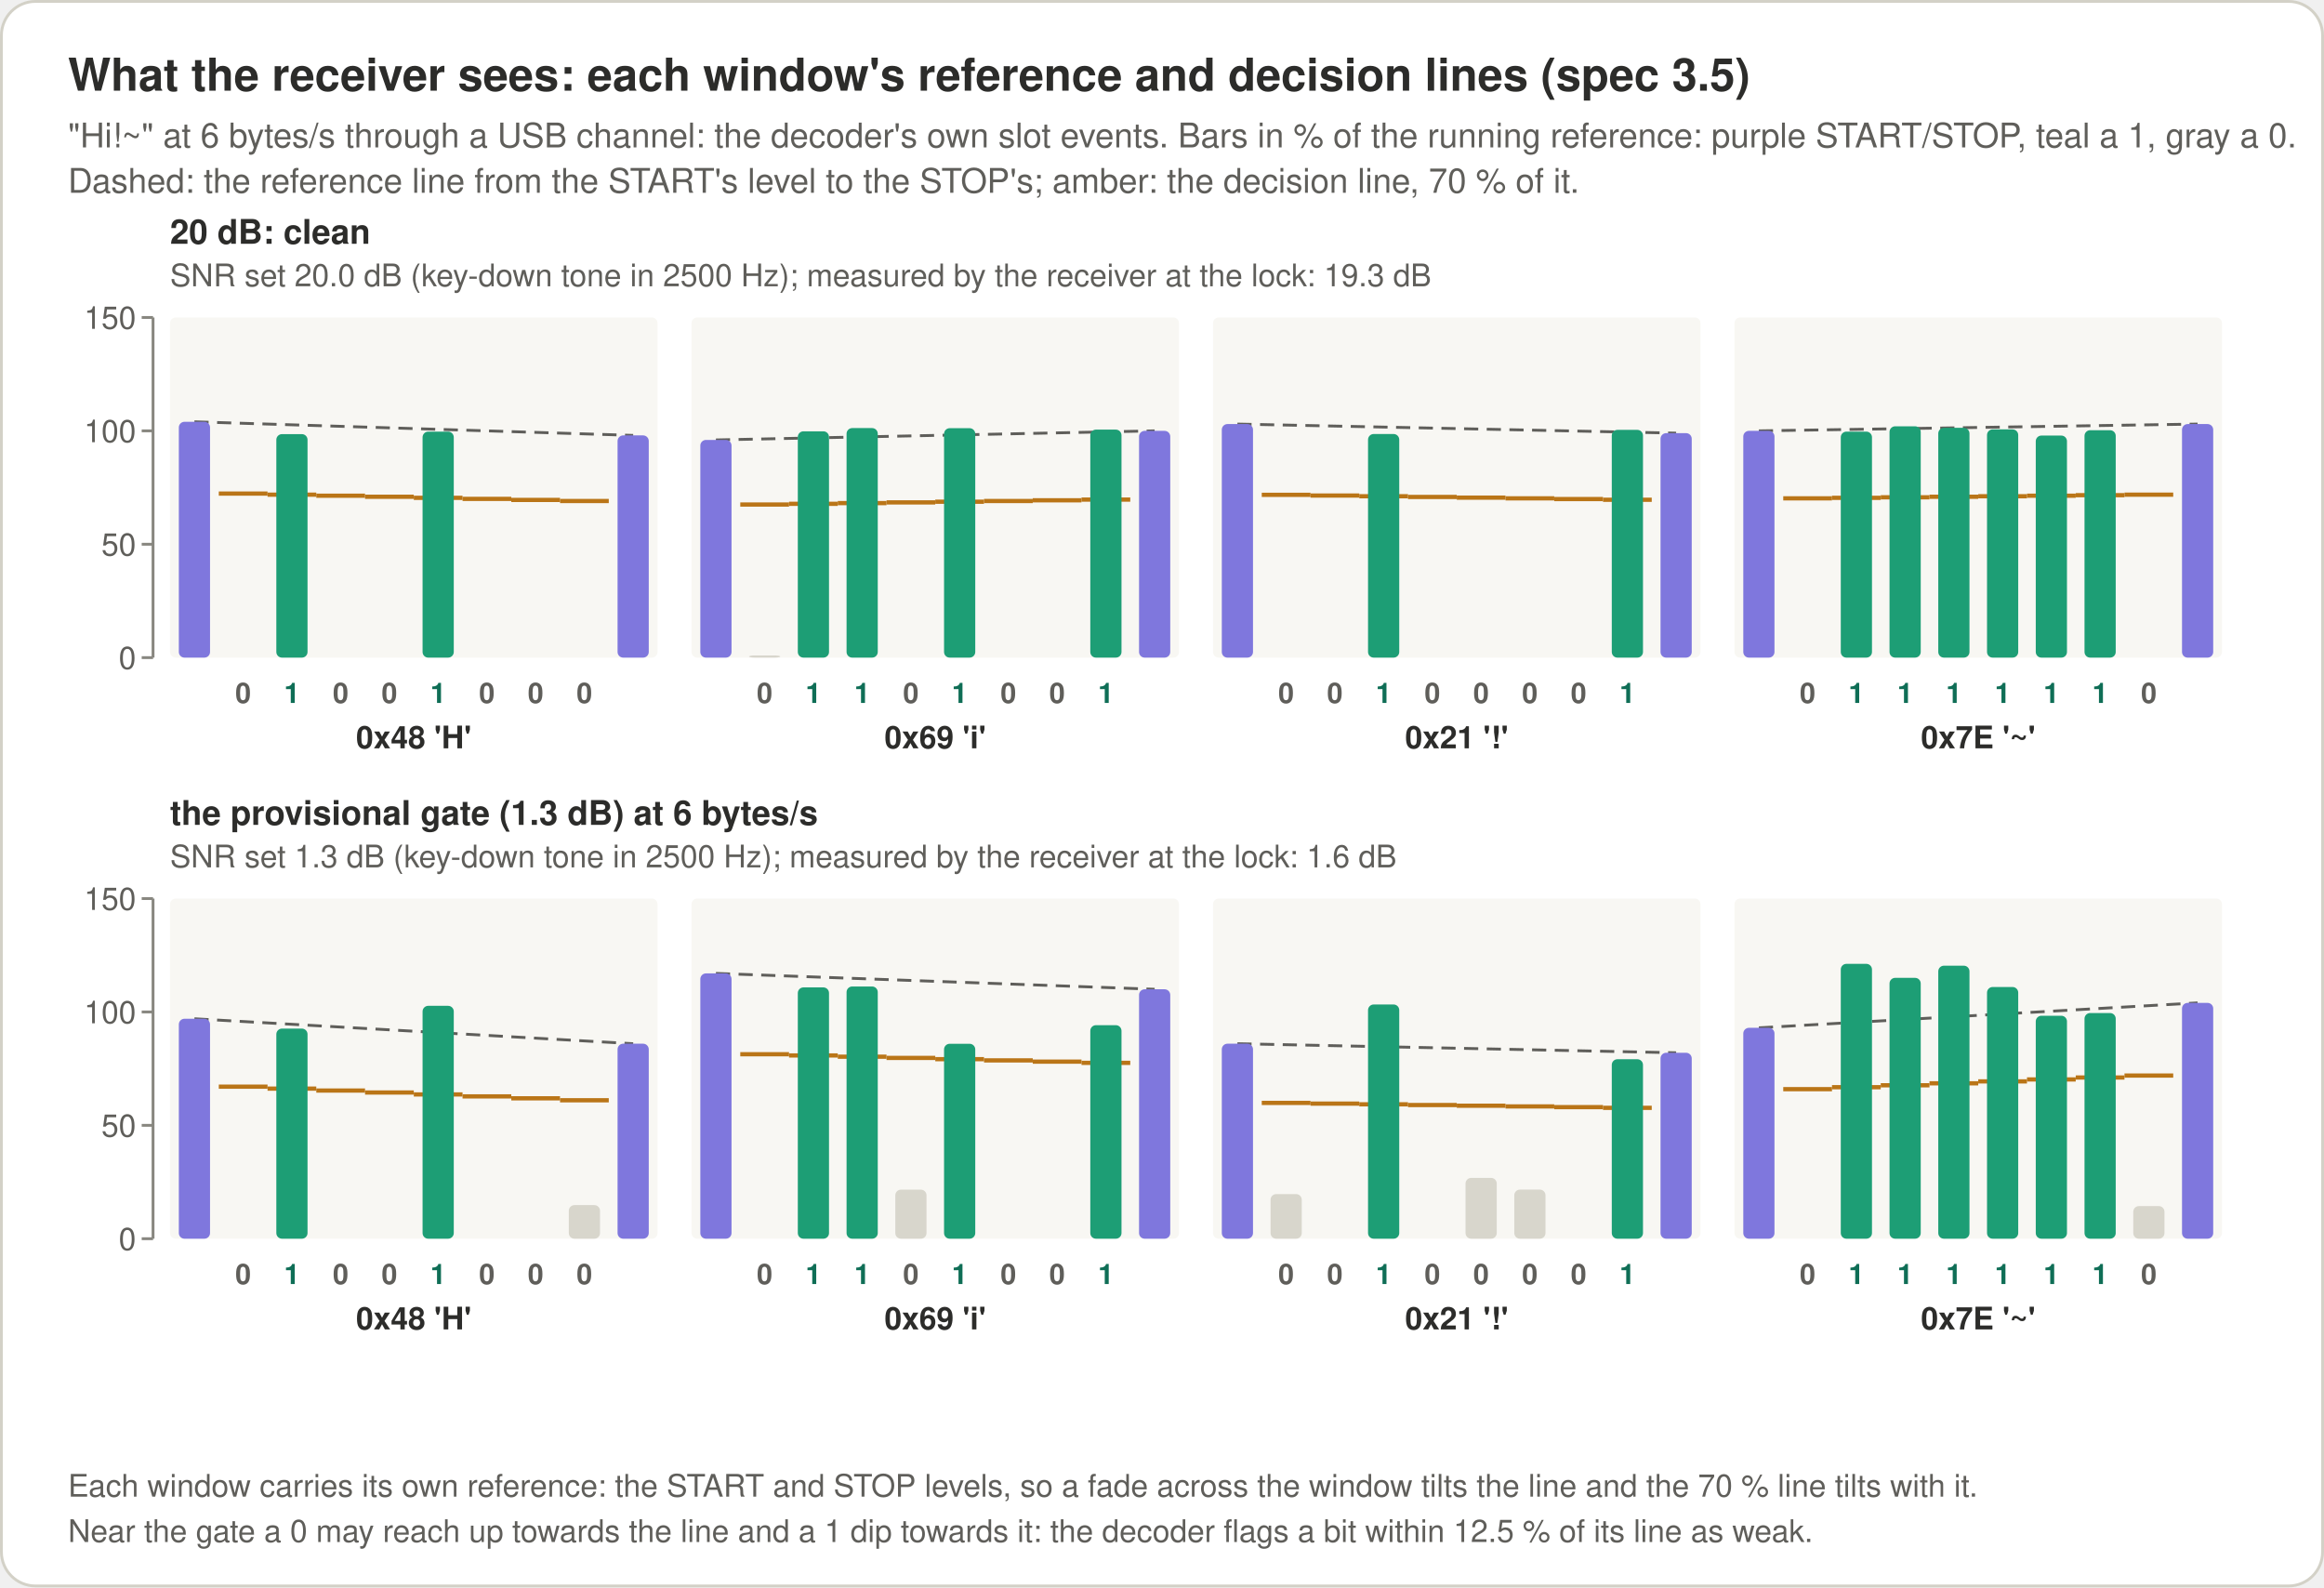
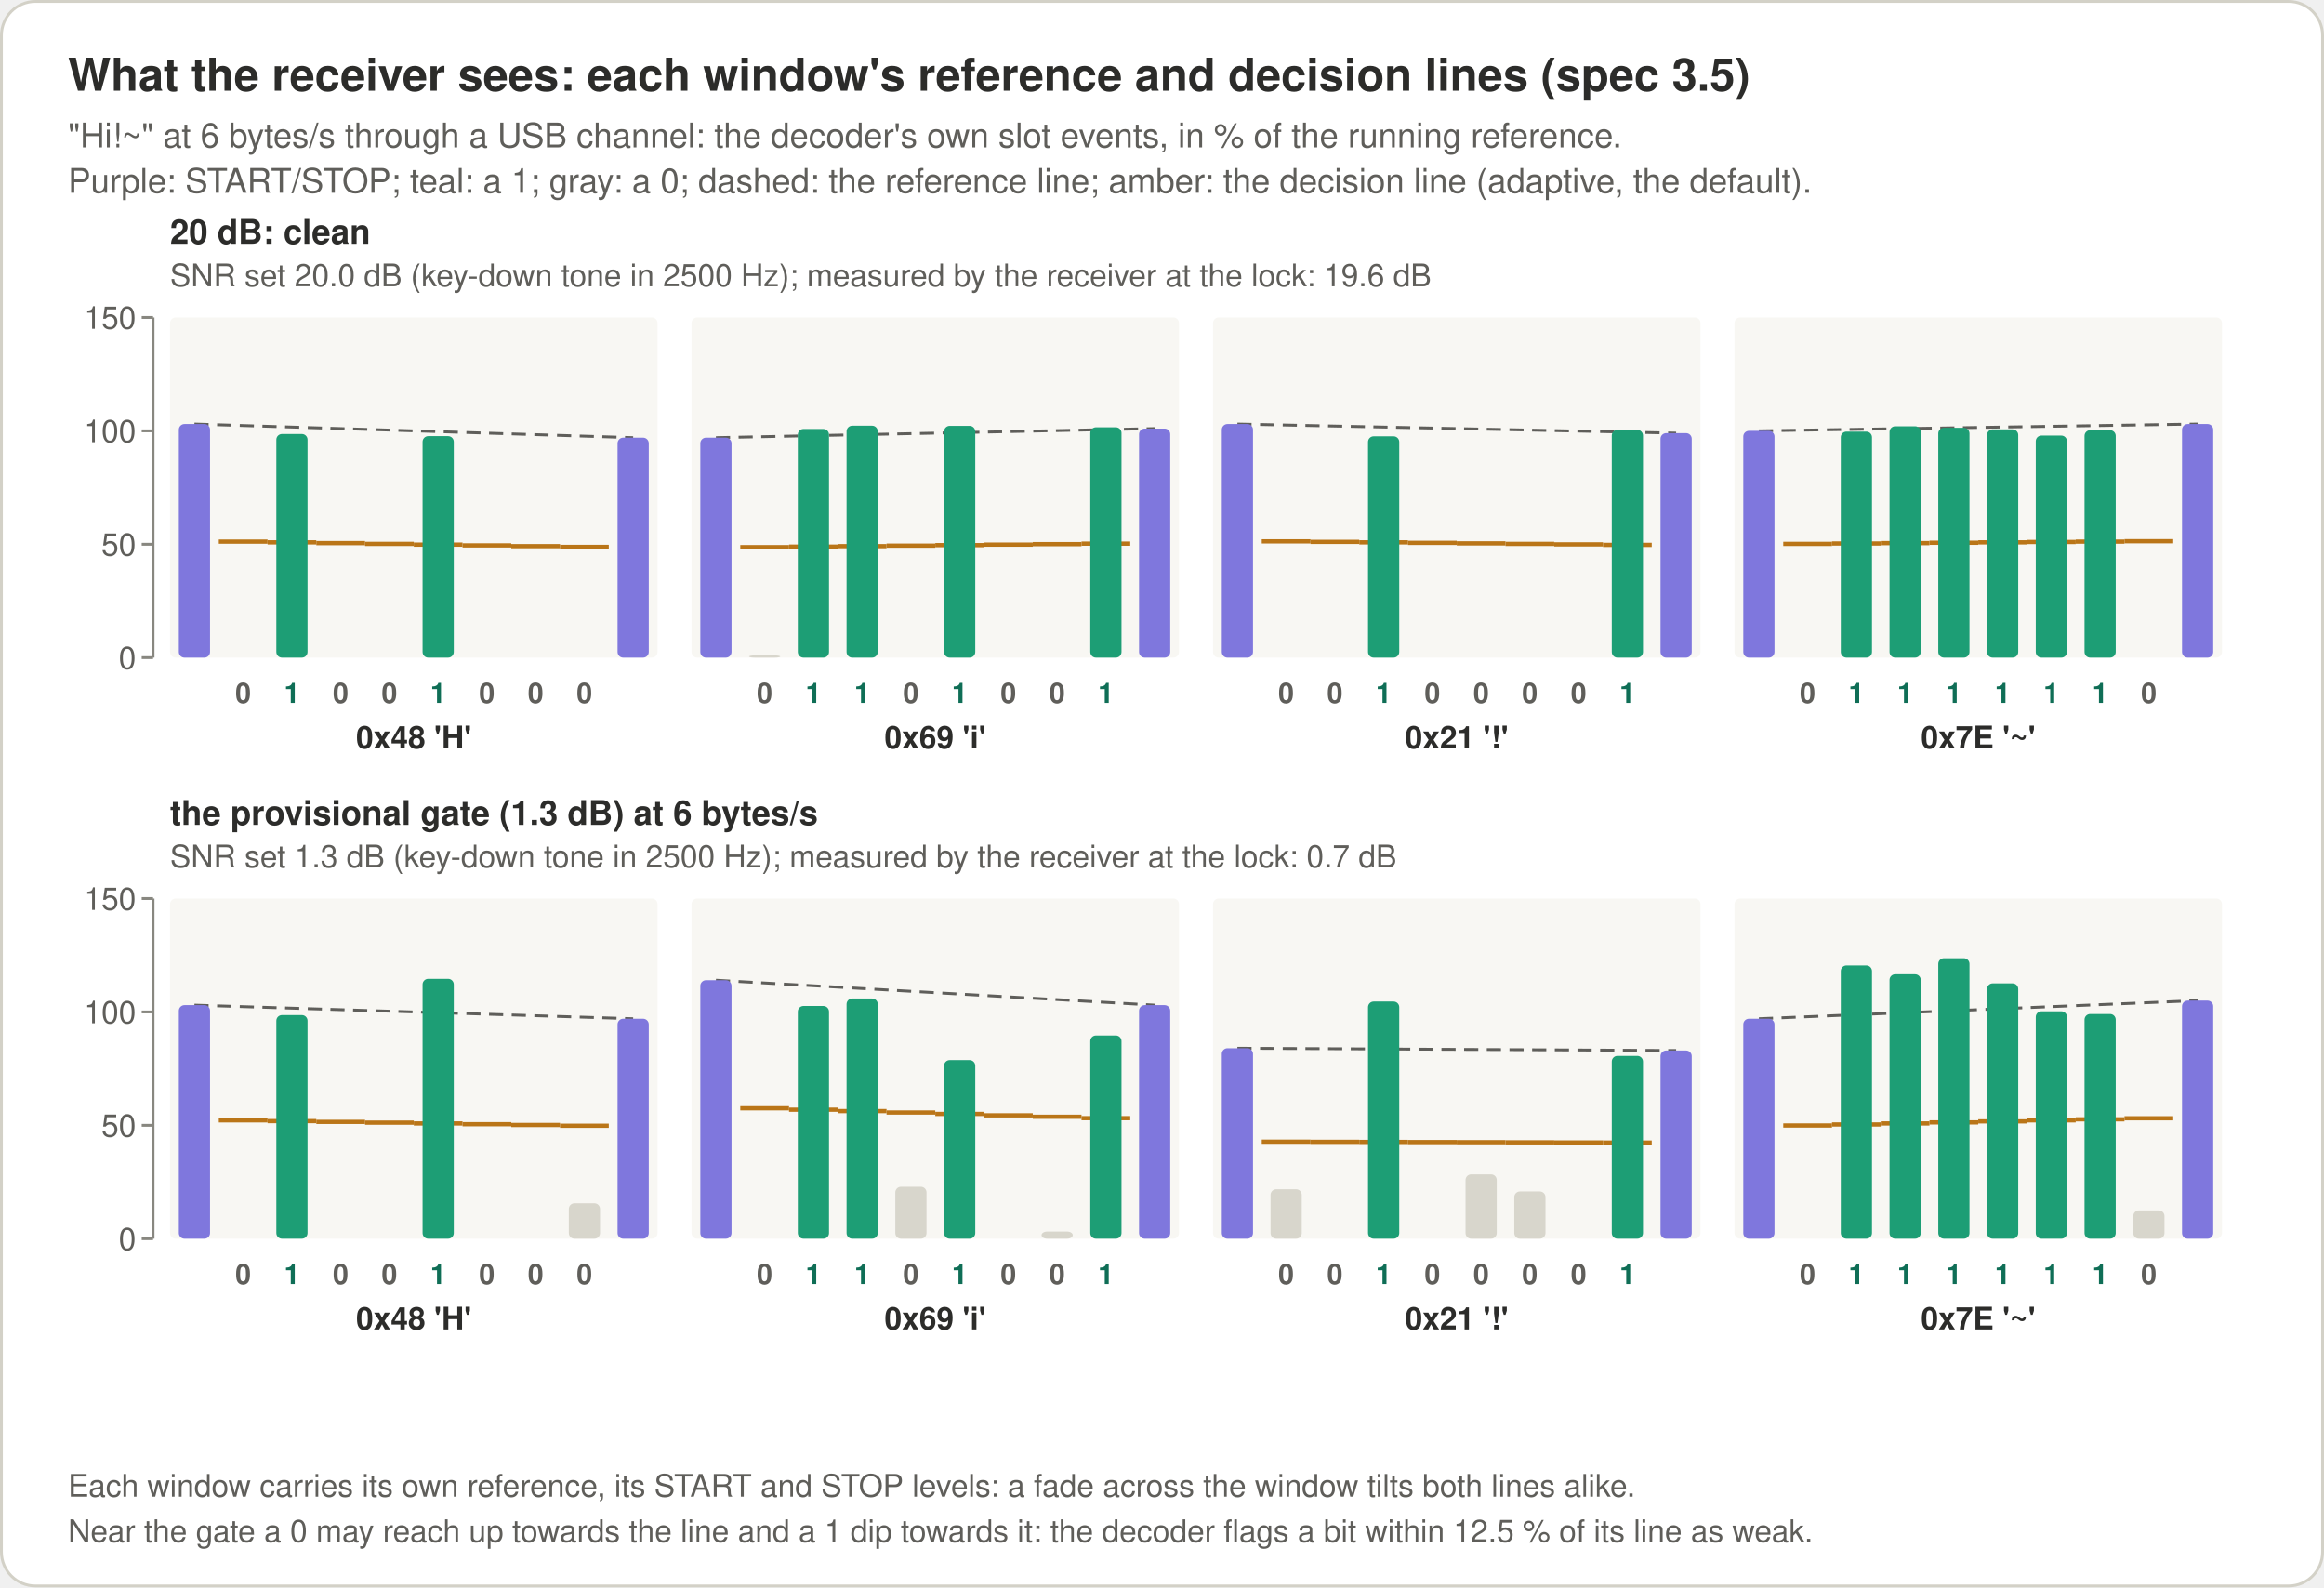
<svg xmlns="http://www.w3.org/2000/svg" width="820" height="560" viewBox="0 0 820 560" font-family="-apple-system, 'Segoe UI', Helvetica, Arial, sans-serif" role="img">
  <rect x="0.5" y="0.5" width="819" height="559" rx="12" fill="#FFFFFF" stroke="#D3D1C7" />
  <text x="24" y="32" font-size="16" fill="#2C2C2A" font-weight="bold">What the receiver sees: each window's reference and decision lines (spec 3.5)</text>
-   <text x="24" y="52" font-size="12" fill="#5F5E5A">"Hi!~" at 6 bytes/s through a USB channel: the decoder's own slot events. Bars in % of the running reference: purple START/STOP, teal a 1, gray a 0.</text>
-   <text x="24" y="68" font-size="12" fill="#5F5E5A">Dashed: the reference line from the START's level to the STOP's; amber: the decision line, 70 % of it.</text>
+   <text x="24" y="52" font-size="12" fill="#5F5E5A">"Hi!~" at 6 bytes/s through a USB channel: the decoder's own slot events, in % of the running reference.</text>
+   <text x="24" y="68" font-size="12" fill="#5F5E5A">Purple: START/STOP; teal: a 1; gray: a 0; dashed: the reference line; amber: the decision line (adaptive, the default).</text>
  <text x="60" y="86" font-size="12" fill="#2C2C2A" font-weight="bold">20 dB: clean</text>
-   <text x="60" y="101" font-size="11" fill="#5F5E5A">SNR set 20.0 dB (key-down tone in 2500 Hz); measured by the receiver at the lock: 19.3 dB</text>
+   <text x="60" y="101" font-size="11" fill="#5F5E5A">SNR set 20.0 dB (key-down tone in 2500 Hz); measured by the receiver at the lock: 19.6 dB</text>
  <line x1="54" y1="232" x2="54" y2="112" stroke="#888780" stroke-width="1" />
  <line x1="50" y1="232" x2="54" y2="232" stroke="#888780" stroke-width="1" />
  <text x="48" y="236" font-size="11" fill="#5F5E5A" text-anchor="end">0</text>
  <line x1="50" y1="192" x2="54" y2="192" stroke="#888780" stroke-width="1" />
  <text x="48" y="196" font-size="11" fill="#5F5E5A" text-anchor="end">50</text>
  <line x1="50" y1="152" x2="54" y2="152" stroke="#888780" stroke-width="1" />
  <text x="48" y="156" font-size="11" fill="#5F5E5A" text-anchor="end">100</text>
  <line x1="50" y1="112" x2="54" y2="112" stroke="#888780" stroke-width="1" />
  <text x="48" y="116" font-size="11" fill="#5F5E5A" text-anchor="end">150</text>
  <rect x="60" y="112" width="172" height="120" fill="#F8F7F3" rx="2" />
-   <line x1="68.6" y1="148.8" x2="223.4" y2="153.6" stroke="#5F5E5A" stroke-width="1" stroke-dasharray="5 3" />
-   <rect x="63.1" y="148.8" width="11.01" height="83.2" fill="#7F77DD" rx="2" />
-   <line x1="77.2" y1="174.13" x2="94.4" y2="174.13" stroke="#BA7517" stroke-width="1.5" />
+   <line x1="68.6" y1="149.6" x2="223.4" y2="154.4" stroke="#5F5E5A" stroke-width="1" stroke-dasharray="5 3" />
+   <rect x="63.1" y="149.6" width="11.01" height="82.4" fill="#7F77DD" rx="2" />
+   <line x1="77.2" y1="191.07" x2="94.4" y2="191.07" stroke="#BA7517" stroke-width="1.5" />
  <text x="85.8" y="248" font-size="10" fill="#5F5E5A" text-anchor="middle" font-weight="bold">0</text>
  <rect x="80.3" y="232" width="11.01" height="0" fill="#D8D6CC" rx="2" />
-   <line x1="94.4" y1="174.51" x2="111.6" y2="174.51" stroke="#BA7517" stroke-width="1.5" />
+   <line x1="94.4" y1="191.33" x2="111.6" y2="191.33" stroke="#BA7517" stroke-width="1.5" />
  <text x="103" y="248" font-size="10" fill="#0F6E56" text-anchor="middle" font-weight="bold">1</text>
-   <rect x="97.5" y="153.15" width="11.01" height="78.85" fill="#1D9E75" rx="2" />
-   <line x1="111.6" y1="174.88" x2="128.8" y2="174.88" stroke="#BA7517" stroke-width="1.5" />
+   <rect x="97.5" y="153.11" width="11.01" height="78.89" fill="#1D9E75" rx="2" />
+   <line x1="111.6" y1="191.6" x2="128.8" y2="191.6" stroke="#BA7517" stroke-width="1.5" />
  <text x="120.2" y="248" font-size="10" fill="#5F5E5A" text-anchor="middle" font-weight="bold">0</text>
  <rect x="114.7" y="232" width="11.01" height="0" fill="#D8D6CC" rx="2" />
-   <line x1="128.8" y1="175.25" x2="146" y2="175.25" stroke="#BA7517" stroke-width="1.5" />
+   <line x1="128.8" y1="191.87" x2="146" y2="191.87" stroke="#BA7517" stroke-width="1.5" />
  <text x="137.4" y="248" font-size="10" fill="#5F5E5A" text-anchor="middle" font-weight="bold">0</text>
  <rect x="131.9" y="232" width="11.01" height="0" fill="#D8D6CC" rx="2" />
-   <line x1="146" y1="175.63" x2="163.2" y2="175.63" stroke="#BA7517" stroke-width="1.5" />
+   <line x1="146" y1="192.13" x2="163.2" y2="192.13" stroke="#BA7517" stroke-width="1.5" />
  <text x="154.6" y="248" font-size="10" fill="#0F6E56" text-anchor="middle" font-weight="bold">1</text>
-   <rect x="149.1" y="152.27" width="11.01" height="79.73" fill="#1D9E75" rx="2" />
-   <line x1="163.2" y1="176" x2="180.4" y2="176" stroke="#BA7517" stroke-width="1.5" />
+   <rect x="149.1" y="153.86" width="11.01" height="78.14" fill="#1D9E75" rx="2" />
+   <line x1="163.2" y1="192.4" x2="180.4" y2="192.4" stroke="#BA7517" stroke-width="1.5" />
  <text x="171.8" y="248" font-size="10" fill="#5F5E5A" text-anchor="middle" font-weight="bold">0</text>
  <rect x="166.3" y="232" width="11.01" height="0" fill="#D8D6CC" rx="2" />
-   <line x1="180.4" y1="176.37" x2="197.6" y2="176.37" stroke="#BA7517" stroke-width="1.5" />
+   <line x1="180.4" y1="192.67" x2="197.6" y2="192.67" stroke="#BA7517" stroke-width="1.5" />
  <text x="189" y="248" font-size="10" fill="#5F5E5A" text-anchor="middle" font-weight="bold">0</text>
  <rect x="183.5" y="232" width="11.01" height="0" fill="#D8D6CC" rx="2" />
-   <line x1="197.6" y1="176.75" x2="214.8" y2="176.75" stroke="#BA7517" stroke-width="1.5" />
+   <line x1="197.6" y1="192.93" x2="214.8" y2="192.93" stroke="#BA7517" stroke-width="1.5" />
  <text x="206.2" y="248" font-size="10" fill="#5F5E5A" text-anchor="middle" font-weight="bold">0</text>
  <rect x="200.7" y="232" width="11.01" height="0" fill="#D8D6CC" rx="2" />
-   <rect x="217.9" y="153.6" width="11.01" height="78.4" fill="#7F77DD" rx="2" />
+   <rect x="217.9" y="154.4" width="11.01" height="77.6" fill="#7F77DD" rx="2" />
  <text x="146" y="264" font-size="11" fill="#2C2C2A" text-anchor="middle" font-weight="bold">0x48 'H'</text>
  <rect x="244" y="112" width="172" height="120" fill="#F8F7F3" rx="2" />
-   <line x1="252.6" y1="155.2" x2="407.4" y2="152" stroke="#5F5E5A" stroke-width="1" stroke-dasharray="5 3" />
-   <rect x="247.1" y="155.2" width="11.01" height="76.8" fill="#7F77DD" rx="2" />
-   <line x1="261.2" y1="177.99" x2="278.4" y2="177.99" stroke="#BA7517" stroke-width="1.5" />
+   <line x1="252.6" y1="154.4" x2="407.4" y2="151.2" stroke="#5F5E5A" stroke-width="1" stroke-dasharray="5 3" />
+   <rect x="247.1" y="154.4" width="11.01" height="77.6" fill="#7F77DD" rx="2" />
+   <line x1="261.2" y1="193.02" x2="278.4" y2="193.02" stroke="#BA7517" stroke-width="1.5" />
  <text x="269.8" y="248" font-size="10" fill="#5F5E5A" text-anchor="middle" font-weight="bold">0</text>
-   <rect x="264.3" y="231.23" width="11.01" height="0.77" fill="#D8D6CC" rx="2" />
-   <line x1="278.4" y1="177.74" x2="295.6" y2="177.74" stroke="#BA7517" stroke-width="1.5" />
+   <rect x="264.3" y="231.22" width="11.01" height="0.78" fill="#D8D6CC" rx="2" />
+   <line x1="278.4" y1="192.84" x2="295.6" y2="192.84" stroke="#BA7517" stroke-width="1.5" />
  <text x="287" y="248" font-size="10" fill="#0F6E56" text-anchor="middle" font-weight="bold">1</text>
-   <rect x="281.5" y="152.16" width="11.01" height="79.84" fill="#1D9E75" rx="2" />
-   <line x1="295.6" y1="177.49" x2="312.8" y2="177.49" stroke="#BA7517" stroke-width="1.5" />
+   <rect x="281.5" y="151.34" width="11.01" height="80.66" fill="#1D9E75" rx="2" />
+   <line x1="295.6" y1="192.67" x2="312.8" y2="192.67" stroke="#BA7517" stroke-width="1.5" />
  <text x="304.2" y="248" font-size="10" fill="#0F6E56" text-anchor="middle" font-weight="bold">1</text>
-   <rect x="298.7" y="151.02" width="11.01" height="80.98" fill="#1D9E75" rx="2" />
-   <line x1="312.8" y1="177.24" x2="330" y2="177.24" stroke="#BA7517" stroke-width="1.5" />
+   <rect x="298.7" y="150.19" width="11.01" height="81.81" fill="#1D9E75" rx="2" />
+   <line x1="312.8" y1="192.49" x2="330" y2="192.49" stroke="#BA7517" stroke-width="1.5" />
  <text x="321.4" y="248" font-size="10" fill="#5F5E5A" text-anchor="middle" font-weight="bold">0</text>
  <rect x="315.9" y="232" width="11.01" height="0" fill="#D8D6CC" rx="2" />
-   <line x1="330" y1="177" x2="347.2" y2="177" stroke="#BA7517" stroke-width="1.5" />
+   <line x1="330" y1="192.31" x2="347.2" y2="192.31" stroke="#BA7517" stroke-width="1.5" />
  <text x="338.6" y="248" font-size="10" fill="#0F6E56" text-anchor="middle" font-weight="bold">1</text>
-   <rect x="333.1" y="151.06" width="11.01" height="80.94" fill="#1D9E75" rx="2" />
-   <line x1="347.2" y1="176.75" x2="364.4" y2="176.75" stroke="#BA7517" stroke-width="1.5" />
+   <rect x="333.1" y="150.24" width="11.01" height="81.76" fill="#1D9E75" rx="2" />
+   <line x1="347.2" y1="192.13" x2="364.4" y2="192.13" stroke="#BA7517" stroke-width="1.5" />
  <text x="355.8" y="248" font-size="10" fill="#5F5E5A" text-anchor="middle" font-weight="bold">0</text>
  <rect x="350.3" y="232" width="11.01" height="0" fill="#D8D6CC" rx="2" />
-   <line x1="364.4" y1="176.5" x2="381.6" y2="176.5" stroke="#BA7517" stroke-width="1.5" />
+   <line x1="364.4" y1="191.96" x2="381.6" y2="191.96" stroke="#BA7517" stroke-width="1.5" />
  <text x="373" y="248" font-size="10" fill="#5F5E5A" text-anchor="middle" font-weight="bold">0</text>
  <rect x="367.5" y="232" width="11.01" height="0" fill="#D8D6CC" rx="2" />
-   <line x1="381.6" y1="176.25" x2="398.8" y2="176.25" stroke="#BA7517" stroke-width="1.5" />
+   <line x1="381.6" y1="191.78" x2="398.8" y2="191.78" stroke="#BA7517" stroke-width="1.5" />
  <text x="390.2" y="248" font-size="10" fill="#0F6E56" text-anchor="middle" font-weight="bold">1</text>
-   <rect x="384.7" y="151.56" width="11.01" height="80.44" fill="#1D9E75" rx="2" />
-   <rect x="401.9" y="152" width="11.01" height="80" fill="#7F77DD" rx="2" />
+   <rect x="384.7" y="150.75" width="11.01" height="81.25" fill="#1D9E75" rx="2" />
+   <rect x="401.9" y="151.2" width="11.01" height="80.8" fill="#7F77DD" rx="2" />
  <text x="330" y="264" font-size="11" fill="#2C2C2A" text-anchor="middle" font-weight="bold">0x69 'i'</text>
  <rect x="428" y="112" width="172" height="120" fill="#F8F7F3" rx="2" />
  <line x1="436.6" y1="149.6" x2="591.4" y2="152.8" stroke="#5F5E5A" stroke-width="1" stroke-dasharray="5 3" />
  <rect x="431.1" y="149.6" width="11.01" height="82.4" fill="#7F77DD" rx="2" />
-   <line x1="445.2" y1="174.57" x2="462.4" y2="174.57" stroke="#BA7517" stroke-width="1.5" />
+   <line x1="445.2" y1="190.98" x2="462.4" y2="190.98" stroke="#BA7517" stroke-width="1.5" />
  <text x="453.8" y="248" font-size="10" fill="#5F5E5A" text-anchor="middle" font-weight="bold">0</text>
  <rect x="448.3" y="232" width="11.01" height="0" fill="#D8D6CC" rx="2" />
-   <line x1="462.4" y1="174.82" x2="479.6" y2="174.82" stroke="#BA7517" stroke-width="1.5" />
+   <line x1="462.4" y1="191.16" x2="479.6" y2="191.16" stroke="#BA7517" stroke-width="1.5" />
  <text x="471" y="248" font-size="10" fill="#5F5E5A" text-anchor="middle" font-weight="bold">0</text>
  <rect x="465.5" y="232" width="11.01" height="0" fill="#D8D6CC" rx="2" />
-   <line x1="479.6" y1="175.07" x2="496.8" y2="175.07" stroke="#BA7517" stroke-width="1.5" />
+   <line x1="479.6" y1="191.33" x2="496.8" y2="191.33" stroke="#BA7517" stroke-width="1.5" />
  <text x="488.2" y="248" font-size="10" fill="#0F6E56" text-anchor="middle" font-weight="bold">1</text>
-   <rect x="482.7" y="153.11" width="11.01" height="78.89" fill="#1D9E75" rx="2" />
-   <line x1="496.8" y1="175.32" x2="514" y2="175.32" stroke="#BA7517" stroke-width="1.5" />
+   <rect x="482.7" y="153.92" width="11.01" height="78.08" fill="#1D9E75" rx="2" />
+   <line x1="496.8" y1="191.51" x2="514" y2="191.51" stroke="#BA7517" stroke-width="1.5" />
  <text x="505.4" y="248" font-size="10" fill="#5F5E5A" text-anchor="middle" font-weight="bold">0</text>
  <rect x="499.9" y="232" width="11.01" height="0" fill="#D8D6CC" rx="2" />
-   <line x1="514" y1="175.56" x2="531.2" y2="175.56" stroke="#BA7517" stroke-width="1.5" />
+   <line x1="514" y1="191.69" x2="531.2" y2="191.69" stroke="#BA7517" stroke-width="1.5" />
  <text x="522.6" y="248" font-size="10" fill="#5F5E5A" text-anchor="middle" font-weight="bold">0</text>
  <rect x="517.1" y="232" width="11.01" height="0" fill="#D8D6CC" rx="2" />
-   <line x1="531.2" y1="175.81" x2="548.4" y2="175.81" stroke="#BA7517" stroke-width="1.5" />
+   <line x1="531.2" y1="191.87" x2="548.4" y2="191.87" stroke="#BA7517" stroke-width="1.5" />
  <text x="539.8" y="248" font-size="10" fill="#5F5E5A" text-anchor="middle" font-weight="bold">0</text>
  <rect x="534.3" y="232" width="11.01" height="0" fill="#D8D6CC" rx="2" />
-   <line x1="548.4" y1="176.06" x2="565.6" y2="176.06" stroke="#BA7517" stroke-width="1.5" />
+   <line x1="548.4" y1="192.04" x2="565.6" y2="192.04" stroke="#BA7517" stroke-width="1.5" />
  <text x="557" y="248" font-size="10" fill="#5F5E5A" text-anchor="middle" font-weight="bold">0</text>
  <rect x="551.5" y="232" width="11.01" height="0" fill="#D8D6CC" rx="2" />
-   <line x1="565.6" y1="176.31" x2="582.8" y2="176.31" stroke="#BA7517" stroke-width="1.5" />
+   <line x1="565.6" y1="192.22" x2="582.8" y2="192.22" stroke="#BA7517" stroke-width="1.5" />
  <text x="574.2" y="248" font-size="10" fill="#0F6E56" text-anchor="middle" font-weight="bold">1</text>
  <rect x="568.7" y="151.65" width="11.01" height="80.35" fill="#1D9E75" rx="2" />
  <rect x="585.9" y="152.8" width="11.01" height="79.2" fill="#7F77DD" rx="2" />
  <text x="514" y="264" font-size="11" fill="#2C2C2A" text-anchor="middle" font-weight="bold">0x21 '!'</text>
  <rect x="612" y="112" width="172" height="120" fill="#F8F7F3" rx="2" />
  <line x1="620.6" y1="152" x2="775.4" y2="149.6" stroke="#5F5E5A" stroke-width="1" stroke-dasharray="5 3" />
  <rect x="615.1" y="152" width="11.01" height="80" fill="#7F77DD" rx="2" />
-   <line x1="629.2" y1="175.81" x2="646.4" y2="175.81" stroke="#BA7517" stroke-width="1.5" />
+   <line x1="629.2" y1="191.87" x2="646.4" y2="191.87" stroke="#BA7517" stroke-width="1.5" />
  <text x="637.8" y="248" font-size="10" fill="#5F5E5A" text-anchor="middle" font-weight="bold">0</text>
  <rect x="632.3" y="232" width="11.01" height="0" fill="#D8D6CC" rx="2" />
-   <line x1="646.4" y1="175.63" x2="663.6" y2="175.63" stroke="#BA7517" stroke-width="1.5" />
+   <line x1="646.4" y1="191.73" x2="663.6" y2="191.73" stroke="#BA7517" stroke-width="1.5" />
  <text x="655" y="248" font-size="10" fill="#0F6E56" text-anchor="middle" font-weight="bold">1</text>
  <rect x="649.5" y="152.27" width="11.01" height="79.73" fill="#1D9E75" rx="2" />
-   <line x1="663.6" y1="175.44" x2="680.8" y2="175.44" stroke="#BA7517" stroke-width="1.5" />
+   <line x1="663.6" y1="191.6" x2="680.8" y2="191.6" stroke="#BA7517" stroke-width="1.5" />
  <text x="672.2" y="248" font-size="10" fill="#0F6E56" text-anchor="middle" font-weight="bold">1</text>
  <rect x="666.7" y="150.39" width="11.01" height="81.61" fill="#1D9E75" rx="2" />
-   <line x1="680.8" y1="175.25" x2="698" y2="175.25" stroke="#BA7517" stroke-width="1.5" />
+   <line x1="680.8" y1="191.47" x2="698" y2="191.47" stroke="#BA7517" stroke-width="1.5" />
  <text x="689.4" y="248" font-size="10" fill="#0F6E56" text-anchor="middle" font-weight="bold">1</text>
  <rect x="683.9" y="150.93" width="11.01" height="81.07" fill="#1D9E75" rx="2" />
-   <line x1="698" y1="175.07" x2="715.2" y2="175.07" stroke="#BA7517" stroke-width="1.5" />
+   <line x1="698" y1="191.33" x2="715.2" y2="191.33" stroke="#BA7517" stroke-width="1.5" />
  <text x="706.6" y="248" font-size="10" fill="#0F6E56" text-anchor="middle" font-weight="bold">1</text>
  <rect x="701.1" y="151.48" width="11.01" height="80.52" fill="#1D9E75" rx="2" />
-   <line x1="715.2" y1="174.88" x2="732.4" y2="174.88" stroke="#BA7517" stroke-width="1.5" />
+   <line x1="715.2" y1="191.2" x2="732.4" y2="191.2" stroke="#BA7517" stroke-width="1.5" />
  <text x="723.8" y="248" font-size="10" fill="#0F6E56" text-anchor="middle" font-weight="bold">1</text>
  <rect x="718.3" y="153.66" width="11.01" height="78.34" fill="#1D9E75" rx="2" />
-   <line x1="732.4" y1="174.69" x2="749.6" y2="174.69" stroke="#BA7517" stroke-width="1.5" />
+   <line x1="732.4" y1="191.07" x2="749.6" y2="191.07" stroke="#BA7517" stroke-width="1.5" />
  <text x="741" y="248" font-size="10" fill="#0F6E56" text-anchor="middle" font-weight="bold">1</text>
  <rect x="735.5" y="151.77" width="11.01" height="80.23" fill="#1D9E75" rx="2" />
-   <line x1="749.6" y1="174.51" x2="766.8" y2="174.51" stroke="#BA7517" stroke-width="1.5" />
+   <line x1="749.6" y1="190.93" x2="766.8" y2="190.93" stroke="#BA7517" stroke-width="1.5" />
  <text x="758.2" y="248" font-size="10" fill="#5F5E5A" text-anchor="middle" font-weight="bold">0</text>
  <rect x="752.7" y="232" width="11.01" height="0" fill="#D8D6CC" rx="2" />
  <rect x="769.9" y="149.6" width="11.01" height="82.4" fill="#7F77DD" rx="2" />
  <text x="698" y="264" font-size="11" fill="#2C2C2A" text-anchor="middle" font-weight="bold">0x7E '~'</text>
  <text x="60" y="291" font-size="12" fill="#2C2C2A" font-weight="bold">the provisional gate (1.3 dB) at 6 bytes/s</text>
-   <text x="60" y="306" font-size="11" fill="#5F5E5A">SNR set 1.3 dB (key-down tone in 2500 Hz); measured by the receiver at the lock: 1.6 dB</text>
+   <text x="60" y="306" font-size="11" fill="#5F5E5A">SNR set 1.3 dB (key-down tone in 2500 Hz); measured by the receiver at the lock: 0.7 dB</text>
  <line x1="54" y1="437" x2="54" y2="317" stroke="#888780" stroke-width="1" />
  <line x1="50" y1="437" x2="54" y2="437" stroke="#888780" stroke-width="1" />
  <text x="48" y="441" font-size="11" fill="#5F5E5A" text-anchor="end">0</text>
  <line x1="50" y1="397" x2="54" y2="397" stroke="#888780" stroke-width="1" />
  <text x="48" y="401" font-size="11" fill="#5F5E5A" text-anchor="end">50</text>
  <line x1="50" y1="357" x2="54" y2="357" stroke="#888780" stroke-width="1" />
  <text x="48" y="361" font-size="11" fill="#5F5E5A" text-anchor="end">100</text>
  <line x1="50" y1="317" x2="54" y2="317" stroke="#888780" stroke-width="1" />
  <text x="48" y="321" font-size="11" fill="#5F5E5A" text-anchor="end">150</text>
  <rect x="60" y="317" width="172" height="120" fill="#F8F7F3" rx="2" />
-   <line x1="68.6" y1="359.4" x2="223.4" y2="368.2" stroke="#5F5E5A" stroke-width="1" stroke-dasharray="5 3" />
-   <rect x="63.1" y="359.4" width="11.01" height="77.6" fill="#7F77DD" rx="2" />
-   <line x1="77.2" y1="383.36" x2="94.4" y2="383.36" stroke="#BA7517" stroke-width="1.5" />
+   <line x1="68.6" y1="354.6" x2="223.4" y2="359.4" stroke="#5F5E5A" stroke-width="1" stroke-dasharray="5 3" />
+   <rect x="63.1" y="354.6" width="11.01" height="82.4" fill="#7F77DD" rx="2" />
+   <line x1="77.2" y1="395.25" x2="94.4" y2="395.25" stroke="#BA7517" stroke-width="1.5" />
  <text x="85.8" y="453" font-size="10" fill="#5F5E5A" text-anchor="middle" font-weight="bold">0</text>
  <rect x="80.3" y="437" width="11.01" height="0" fill="#D8D6CC" rx="2" />
-   <line x1="94.4" y1="384.05" x2="111.6" y2="384.05" stroke="#BA7517" stroke-width="1.5" />
+   <line x1="94.4" y1="395.52" x2="111.6" y2="395.52" stroke="#BA7517" stroke-width="1.5" />
  <text x="103" y="453" font-size="10" fill="#0F6E56" text-anchor="middle" font-weight="bold">1</text>
-   <rect x="97.5" y="362.87" width="11.01" height="74.13" fill="#1D9E75" rx="2" />
-   <line x1="111.6" y1="384.73" x2="128.8" y2="384.73" stroke="#BA7517" stroke-width="1.5" />
+   <rect x="97.5" y="358.11" width="11.01" height="78.89" fill="#1D9E75" rx="2" />
+   <line x1="111.6" y1="395.79" x2="128.8" y2="395.79" stroke="#BA7517" stroke-width="1.5" />
  <text x="120.2" y="453" font-size="10" fill="#5F5E5A" text-anchor="middle" font-weight="bold">0</text>
  <rect x="114.7" y="437" width="11.01" height="0" fill="#D8D6CC" rx="2" />
-   <line x1="128.8" y1="385.42" x2="146" y2="385.42" stroke="#BA7517" stroke-width="1.5" />
+   <line x1="128.8" y1="396.06" x2="146" y2="396.06" stroke="#BA7517" stroke-width="1.5" />
  <text x="137.4" y="453" font-size="10" fill="#5F5E5A" text-anchor="middle" font-weight="bold">0</text>
  <rect x="131.9" y="437" width="11.01" height="0" fill="#D8D6CC" rx="2" />
-   <line x1="146" y1="386.1" x2="163.2" y2="386.1" stroke="#BA7517" stroke-width="1.5" />
+   <line x1="146" y1="396.34" x2="163.2" y2="396.34" stroke="#BA7517" stroke-width="1.5" />
  <text x="154.6" y="453" font-size="10" fill="#0F6E56" text-anchor="middle" font-weight="bold">1</text>
-   <rect x="149.1" y="354.84" width="11.01" height="82.16" fill="#1D9E75" rx="2" />
-   <line x1="163.2" y1="386.79" x2="180.4" y2="386.79" stroke="#BA7517" stroke-width="1.5" />
+   <rect x="149.1" y="345.31" width="11.01" height="91.69" fill="#1D9E75" rx="2" />
+   <line x1="163.2" y1="396.61" x2="180.4" y2="396.61" stroke="#BA7517" stroke-width="1.5" />
  <text x="171.8" y="453" font-size="10" fill="#5F5E5A" text-anchor="middle" font-weight="bold">0</text>
  <rect x="166.3" y="437" width="11.01" height="0" fill="#D8D6CC" rx="2" />
-   <line x1="180.4" y1="387.47" x2="197.6" y2="387.47" stroke="#BA7517" stroke-width="1.5" />
+   <line x1="180.4" y1="396.88" x2="197.6" y2="396.88" stroke="#BA7517" stroke-width="1.5" />
  <text x="189" y="453" font-size="10" fill="#5F5E5A" text-anchor="middle" font-weight="bold">0</text>
  <rect x="183.5" y="437" width="11.01" height="0" fill="#D8D6CC" rx="2" />
-   <line x1="197.6" y1="388.16" x2="214.8" y2="388.16" stroke="#BA7517" stroke-width="1.5" />
+   <line x1="197.6" y1="397.15" x2="214.8" y2="397.15" stroke="#BA7517" stroke-width="1.5" />
  <text x="206.2" y="453" font-size="10" fill="#5F5E5A" text-anchor="middle" font-weight="bold">0</text>
-   <rect x="200.7" y="425.14" width="11.01" height="11.86" fill="#D8D6CC" rx="2" />
-   <rect x="217.9" y="368.2" width="11.01" height="68.8" fill="#7F77DD" rx="2" />
+   <rect x="200.7" y="424.5" width="11.01" height="12.5" fill="#D8D6CC" rx="2" />
+   <rect x="217.9" y="359.4" width="11.01" height="77.6" fill="#7F77DD" rx="2" />
  <text x="146" y="469" font-size="11" fill="#2C2C2A" text-anchor="middle" font-weight="bold">0x48 'H'</text>
  <rect x="244" y="317" width="172" height="120" fill="#F8F7F3" rx="2" />
-   <line x1="252.6" y1="343.4" x2="407.4" y2="349" stroke="#5F5E5A" stroke-width="1" stroke-dasharray="5 3" />
-   <rect x="247.1" y="343.4" width="11.01" height="93.6" fill="#7F77DD" rx="2" />
-   <line x1="261.2" y1="371.92" x2="278.4" y2="371.92" stroke="#BA7517" stroke-width="1.5" />
+   <line x1="252.6" y1="345.8" x2="407.4" y2="354.6" stroke="#5F5E5A" stroke-width="1" stroke-dasharray="5 3" />
+   <rect x="247.1" y="345.8" width="11.01" height="91.2" fill="#7F77DD" rx="2" />
+   <line x1="261.2" y1="390.99" x2="278.4" y2="390.99" stroke="#BA7517" stroke-width="1.5" />
  <text x="269.8" y="453" font-size="10" fill="#5F5E5A" text-anchor="middle" font-weight="bold">0</text>
  <rect x="264.3" y="437" width="11.01" height="0" fill="#D8D6CC" rx="2" />
-   <line x1="278.4" y1="372.35" x2="295.6" y2="372.35" stroke="#BA7517" stroke-width="1.5" />
+   <line x1="278.4" y1="391.49" x2="295.6" y2="391.49" stroke="#BA7517" stroke-width="1.5" />
  <text x="287" y="453" font-size="10" fill="#0F6E56" text-anchor="middle" font-weight="bold">1</text>
-   <rect x="281.5" y="348.34" width="11.01" height="88.66" fill="#1D9E75" rx="2" />
-   <line x1="295.6" y1="372.79" x2="312.8" y2="372.79" stroke="#BA7517" stroke-width="1.5" />
+   <rect x="281.5" y="354.9" width="11.01" height="82.1" fill="#1D9E75" rx="2" />
+   <line x1="295.6" y1="391.98" x2="312.8" y2="391.98" stroke="#BA7517" stroke-width="1.5" />
  <text x="304.2" y="453" font-size="10" fill="#0F6E56" text-anchor="middle" font-weight="bold">1</text>
-   <rect x="298.7" y="348.02" width="11.01" height="88.98" fill="#1D9E75" rx="2" />
-   <line x1="312.8" y1="373.22" x2="330" y2="373.22" stroke="#BA7517" stroke-width="1.5" />
+   <rect x="298.7" y="352.26" width="11.01" height="84.74" fill="#1D9E75" rx="2" />
+   <line x1="312.8" y1="392.48" x2="330" y2="392.48" stroke="#BA7517" stroke-width="1.5" />
  <text x="321.4" y="453" font-size="10" fill="#5F5E5A" text-anchor="middle" font-weight="bold">0</text>
-   <rect x="315.9" y="419.69" width="11.01" height="17.31" fill="#D8D6CC" rx="2" />
-   <line x1="330" y1="373.66" x2="347.2" y2="373.66" stroke="#BA7517" stroke-width="1.5" />
+   <rect x="315.9" y="418.67" width="11.01" height="18.33" fill="#D8D6CC" rx="2" />
+   <line x1="330" y1="392.98" x2="347.2" y2="392.98" stroke="#BA7517" stroke-width="1.5" />
  <text x="338.6" y="453" font-size="10" fill="#0F6E56" text-anchor="middle" font-weight="bold">1</text>
-   <rect x="333.1" y="368.23" width="11.01" height="68.77" fill="#1D9E75" rx="2" />
-   <line x1="347.2" y1="374.09" x2="364.4" y2="374.09" stroke="#BA7517" stroke-width="1.5" />
+   <rect x="333.1" y="373.99" width="11.01" height="63.01" fill="#1D9E75" rx="2" />
+   <line x1="347.2" y1="393.48" x2="364.4" y2="393.48" stroke="#BA7517" stroke-width="1.5" />
  <text x="355.8" y="453" font-size="10" fill="#5F5E5A" text-anchor="middle" font-weight="bold">0</text>
  <rect x="350.3" y="437" width="11.01" height="0" fill="#D8D6CC" rx="2" />
-   <line x1="364.4" y1="374.53" x2="381.6" y2="374.53" stroke="#BA7517" stroke-width="1.5" />
+   <line x1="364.4" y1="393.98" x2="381.6" y2="393.98" stroke="#BA7517" stroke-width="1.5" />
  <text x="373" y="453" font-size="10" fill="#5F5E5A" text-anchor="middle" font-weight="bold">0</text>
-   <rect x="367.5" y="437" width="11.01" height="0" fill="#D8D6CC" rx="2" />
-   <line x1="381.6" y1="374.96" x2="398.8" y2="374.96" stroke="#BA7517" stroke-width="1.5" />
+   <rect x="367.5" y="434.47" width="11.01" height="2.53" fill="#D8D6CC" rx="2" />
+   <line x1="381.6" y1="394.48" x2="398.8" y2="394.48" stroke="#BA7517" stroke-width="1.5" />
  <text x="390.2" y="453" font-size="10" fill="#0F6E56" text-anchor="middle" font-weight="bold">1</text>
-   <rect x="384.7" y="361.67" width="11.01" height="75.33" fill="#1D9E75" rx="2" />
-   <rect x="401.9" y="349" width="11.01" height="88" fill="#7F77DD" rx="2" />
+   <rect x="384.7" y="365.3" width="11.01" height="71.7" fill="#1D9E75" rx="2" />
+   <rect x="401.9" y="354.6" width="11.01" height="82.4" fill="#7F77DD" rx="2" />
  <text x="330" y="469" font-size="11" fill="#2C2C2A" text-anchor="middle" font-weight="bold">0x69 'i'</text>
  <rect x="428" y="317" width="172" height="120" fill="#F8F7F3" rx="2" />
-   <line x1="436.6" y1="368.2" x2="591.4" y2="371.4" stroke="#5F5E5A" stroke-width="1" stroke-dasharray="5 3" />
-   <rect x="431.1" y="368.2" width="11.01" height="68.8" fill="#7F77DD" rx="2" />
-   <line x1="445.2" y1="389.09" x2="462.4" y2="389.09" stroke="#BA7517" stroke-width="1.5" />
+   <line x1="436.6" y1="369.8" x2="591.4" y2="370.6" stroke="#5F5E5A" stroke-width="1" stroke-dasharray="5 3" />
+   <rect x="431.1" y="369.8" width="11.01" height="67.2" fill="#7F77DD" rx="2" />
+   <line x1="445.2" y1="402.77" x2="462.4" y2="402.77" stroke="#BA7517" stroke-width="1.5" />
  <text x="453.8" y="453" font-size="10" fill="#5F5E5A" text-anchor="middle" font-weight="bold">0</text>
-   <rect x="448.3" y="421.26" width="11.01" height="15.74" fill="#D8D6CC" rx="2" />
-   <line x1="462.4" y1="389.34" x2="479.6" y2="389.34" stroke="#BA7517" stroke-width="1.5" />
+   <rect x="448.3" y="419.55" width="11.01" height="17.45" fill="#D8D6CC" rx="2" />
+   <line x1="462.4" y1="402.82" x2="479.6" y2="402.82" stroke="#BA7517" stroke-width="1.5" />
  <text x="471" y="453" font-size="10" fill="#5F5E5A" text-anchor="middle" font-weight="bold">0</text>
  <rect x="465.5" y="437" width="11.01" height="0" fill="#D8D6CC" rx="2" />
-   <line x1="479.6" y1="389.59" x2="496.8" y2="389.59" stroke="#BA7517" stroke-width="1.5" />
+   <line x1="479.6" y1="402.86" x2="496.8" y2="402.86" stroke="#BA7517" stroke-width="1.5" />
  <text x="488.2" y="453" font-size="10" fill="#0F6E56" text-anchor="middle" font-weight="bold">1</text>
-   <rect x="482.7" y="354.37" width="11.01" height="82.63" fill="#1D9E75" rx="2" />
-   <line x1="496.8" y1="389.84" x2="514" y2="389.84" stroke="#BA7517" stroke-width="1.5" />
+   <rect x="482.7" y="353.33" width="11.01" height="83.67" fill="#1D9E75" rx="2" />
+   <line x1="496.8" y1="402.91" x2="514" y2="402.91" stroke="#BA7517" stroke-width="1.5" />
  <text x="505.4" y="453" font-size="10" fill="#5F5E5A" text-anchor="middle" font-weight="bold">0</text>
  <rect x="499.9" y="437" width="11.01" height="0" fill="#D8D6CC" rx="2" />
-   <line x1="514" y1="390.08" x2="531.2" y2="390.08" stroke="#BA7517" stroke-width="1.5" />
+   <line x1="514" y1="402.95" x2="531.2" y2="402.95" stroke="#BA7517" stroke-width="1.5" />
  <text x="522.6" y="453" font-size="10" fill="#5F5E5A" text-anchor="middle" font-weight="bold">0</text>
-   <rect x="517.1" y="415.55" width="11.01" height="21.45" fill="#D8D6CC" rx="2" />
-   <line x1="531.2" y1="390.33" x2="548.4" y2="390.33" stroke="#BA7517" stroke-width="1.5" />
+   <rect x="517.1" y="414.3" width="11.01" height="22.7" fill="#D8D6CC" rx="2" />
+   <line x1="531.2" y1="403" x2="548.4" y2="403" stroke="#BA7517" stroke-width="1.5" />
  <text x="539.8" y="453" font-size="10" fill="#5F5E5A" text-anchor="middle" font-weight="bold">0</text>
-   <rect x="534.3" y="419.67" width="11.01" height="17.33" fill="#D8D6CC" rx="2" />
-   <line x1="548.4" y1="390.58" x2="565.6" y2="390.58" stroke="#BA7517" stroke-width="1.5" />
+   <rect x="534.3" y="420.33" width="11.01" height="16.67" fill="#D8D6CC" rx="2" />
+   <line x1="548.4" y1="403.05" x2="565.6" y2="403.05" stroke="#BA7517" stroke-width="1.5" />
  <text x="557" y="453" font-size="10" fill="#5F5E5A" text-anchor="middle" font-weight="bold">0</text>
  <rect x="551.5" y="437" width="11.01" height="0" fill="#D8D6CC" rx="2" />
-   <line x1="565.6" y1="390.83" x2="582.8" y2="390.83" stroke="#BA7517" stroke-width="1.5" />
+   <line x1="565.6" y1="403.09" x2="582.8" y2="403.09" stroke="#BA7517" stroke-width="1.5" />
  <text x="574.2" y="453" font-size="10" fill="#0F6E56" text-anchor="middle" font-weight="bold">1</text>
-   <rect x="568.7" y="373.68" width="11.01" height="63.32" fill="#1D9E75" rx="2" />
-   <rect x="585.9" y="371.4" width="11.01" height="65.6" fill="#7F77DD" rx="2" />
+   <rect x="568.7" y="372.51" width="11.01" height="64.49" fill="#1D9E75" rx="2" />
+   <rect x="585.9" y="370.6" width="11.01" height="66.4" fill="#7F77DD" rx="2" />
  <text x="514" y="469" font-size="11" fill="#2C2C2A" text-anchor="middle" font-weight="bold">0x21 '!'</text>
  <rect x="612" y="317" width="172" height="120" fill="#F8F7F3" rx="2" />
-   <line x1="620.6" y1="362.6" x2="775.4" y2="353.8" stroke="#5F5E5A" stroke-width="1" stroke-dasharray="5 3" />
-   <rect x="615.1" y="362.6" width="11.01" height="74.4" fill="#7F77DD" rx="2" />
-   <line x1="629.2" y1="384.24" x2="646.4" y2="384.24" stroke="#BA7517" stroke-width="1.5" />
+   <line x1="620.6" y1="359.4" x2="775.4" y2="353" stroke="#5F5E5A" stroke-width="1" stroke-dasharray="5 3" />
+   <rect x="615.1" y="359.4" width="11.01" height="77.6" fill="#7F77DD" rx="2" />
+   <line x1="629.2" y1="397.06" x2="646.4" y2="397.06" stroke="#BA7517" stroke-width="1.5" />
  <text x="637.8" y="453" font-size="10" fill="#5F5E5A" text-anchor="middle" font-weight="bold">0</text>
  <rect x="632.3" y="437" width="11.01" height="0" fill="#D8D6CC" rx="2" />
-   <line x1="646.4" y1="383.55" x2="663.6" y2="383.55" stroke="#BA7517" stroke-width="1.5" />
+   <line x1="646.4" y1="396.7" x2="663.6" y2="396.7" stroke="#BA7517" stroke-width="1.5" />
  <text x="655" y="453" font-size="10" fill="#0F6E56" text-anchor="middle" font-weight="bold">1</text>
-   <rect x="649.5" y="340.03" width="11.01" height="96.97" fill="#1D9E75" rx="2" />
-   <line x1="663.6" y1="382.87" x2="680.8" y2="382.87" stroke="#BA7517" stroke-width="1.5" />
+   <rect x="649.5" y="340.59" width="11.01" height="96.41" fill="#1D9E75" rx="2" />
+   <line x1="663.6" y1="396.34" x2="680.8" y2="396.34" stroke="#BA7517" stroke-width="1.5" />
  <text x="672.2" y="453" font-size="10" fill="#0F6E56" text-anchor="middle" font-weight="bold">1</text>
-   <rect x="666.7" y="344.97" width="11.01" height="92.03" fill="#1D9E75" rx="2" />
-   <line x1="680.8" y1="382.18" x2="698" y2="382.18" stroke="#BA7517" stroke-width="1.5" />
+   <rect x="666.7" y="343.71" width="11.01" height="93.29" fill="#1D9E75" rx="2" />
+   <line x1="680.8" y1="395.97" x2="698" y2="395.97" stroke="#BA7517" stroke-width="1.5" />
  <text x="689.4" y="453" font-size="10" fill="#0F6E56" text-anchor="middle" font-weight="bold">1</text>
-   <rect x="683.9" y="340.68" width="11.01" height="96.32" fill="#1D9E75" rx="2" />
-   <line x1="698" y1="381.5" x2="715.2" y2="381.5" stroke="#BA7517" stroke-width="1.5" />
+   <rect x="683.9" y="338.05" width="11.01" height="98.95" fill="#1D9E75" rx="2" />
+   <line x1="698" y1="395.61" x2="715.2" y2="395.61" stroke="#BA7517" stroke-width="1.5" />
  <text x="706.6" y="453" font-size="10" fill="#0F6E56" text-anchor="middle" font-weight="bold">1</text>
-   <rect x="701.1" y="348.2" width="11.01" height="88.8" fill="#1D9E75" rx="2" />
-   <line x1="715.2" y1="380.81" x2="732.4" y2="380.81" stroke="#BA7517" stroke-width="1.5" />
+   <rect x="701.1" y="346.92" width="11.01" height="90.08" fill="#1D9E75" rx="2" />
+   <line x1="715.2" y1="395.25" x2="732.4" y2="395.25" stroke="#BA7517" stroke-width="1.5" />
  <text x="723.8" y="453" font-size="10" fill="#0F6E56" text-anchor="middle" font-weight="bold">1</text>
-   <rect x="718.3" y="358.34" width="11.01" height="78.66" fill="#1D9E75" rx="2" />
-   <line x1="732.4" y1="380.13" x2="749.6" y2="380.13" stroke="#BA7517" stroke-width="1.5" />
+   <rect x="718.3" y="356.77" width="11.01" height="80.23" fill="#1D9E75" rx="2" />
+   <line x1="732.4" y1="394.89" x2="749.6" y2="394.89" stroke="#BA7517" stroke-width="1.5" />
  <text x="741" y="453" font-size="10" fill="#0F6E56" text-anchor="middle" font-weight="bold">1</text>
-   <rect x="735.5" y="357.38" width="11.01" height="79.62" fill="#1D9E75" rx="2" />
-   <line x1="749.6" y1="379.44" x2="766.8" y2="379.44" stroke="#BA7517" stroke-width="1.5" />
+   <rect x="735.5" y="357.73" width="11.01" height="79.27" fill="#1D9E75" rx="2" />
+   <line x1="749.6" y1="394.52" x2="766.8" y2="394.52" stroke="#BA7517" stroke-width="1.5" />
  <text x="758.2" y="453" font-size="10" fill="#5F5E5A" text-anchor="middle" font-weight="bold">0</text>
-   <rect x="752.7" y="425.49" width="11.01" height="11.51" fill="#D8D6CC" rx="2" />
-   <rect x="769.9" y="353.8" width="11.01" height="83.2" fill="#7F77DD" rx="2" />
+   <rect x="752.7" y="427.01" width="11.01" height="9.99" fill="#D8D6CC" rx="2" />
+   <rect x="769.9" y="353" width="11.01" height="84" fill="#7F77DD" rx="2" />
  <text x="698" y="469" font-size="11" fill="#2C2C2A" text-anchor="middle" font-weight="bold">0x7E '~'</text>
-   <text x="24" y="528" font-size="11" fill="#5F5E5A">Each window carries its own reference: the START and STOP levels, so a fade across the window tilts the line and the 70 % line tilts with it.</text>
+   <text x="24" y="528" font-size="11" fill="#5F5E5A">Each window carries its own reference, its START and STOP levels: a fade across the window tilts both lines alike.</text>
  <text x="24" y="544" font-size="11" fill="#5F5E5A">Near the gate a 0 may reach up towards the line and a 1 dip towards it: the decoder flags a bit within 12.5 % of its line as weak.</text>
</svg>
